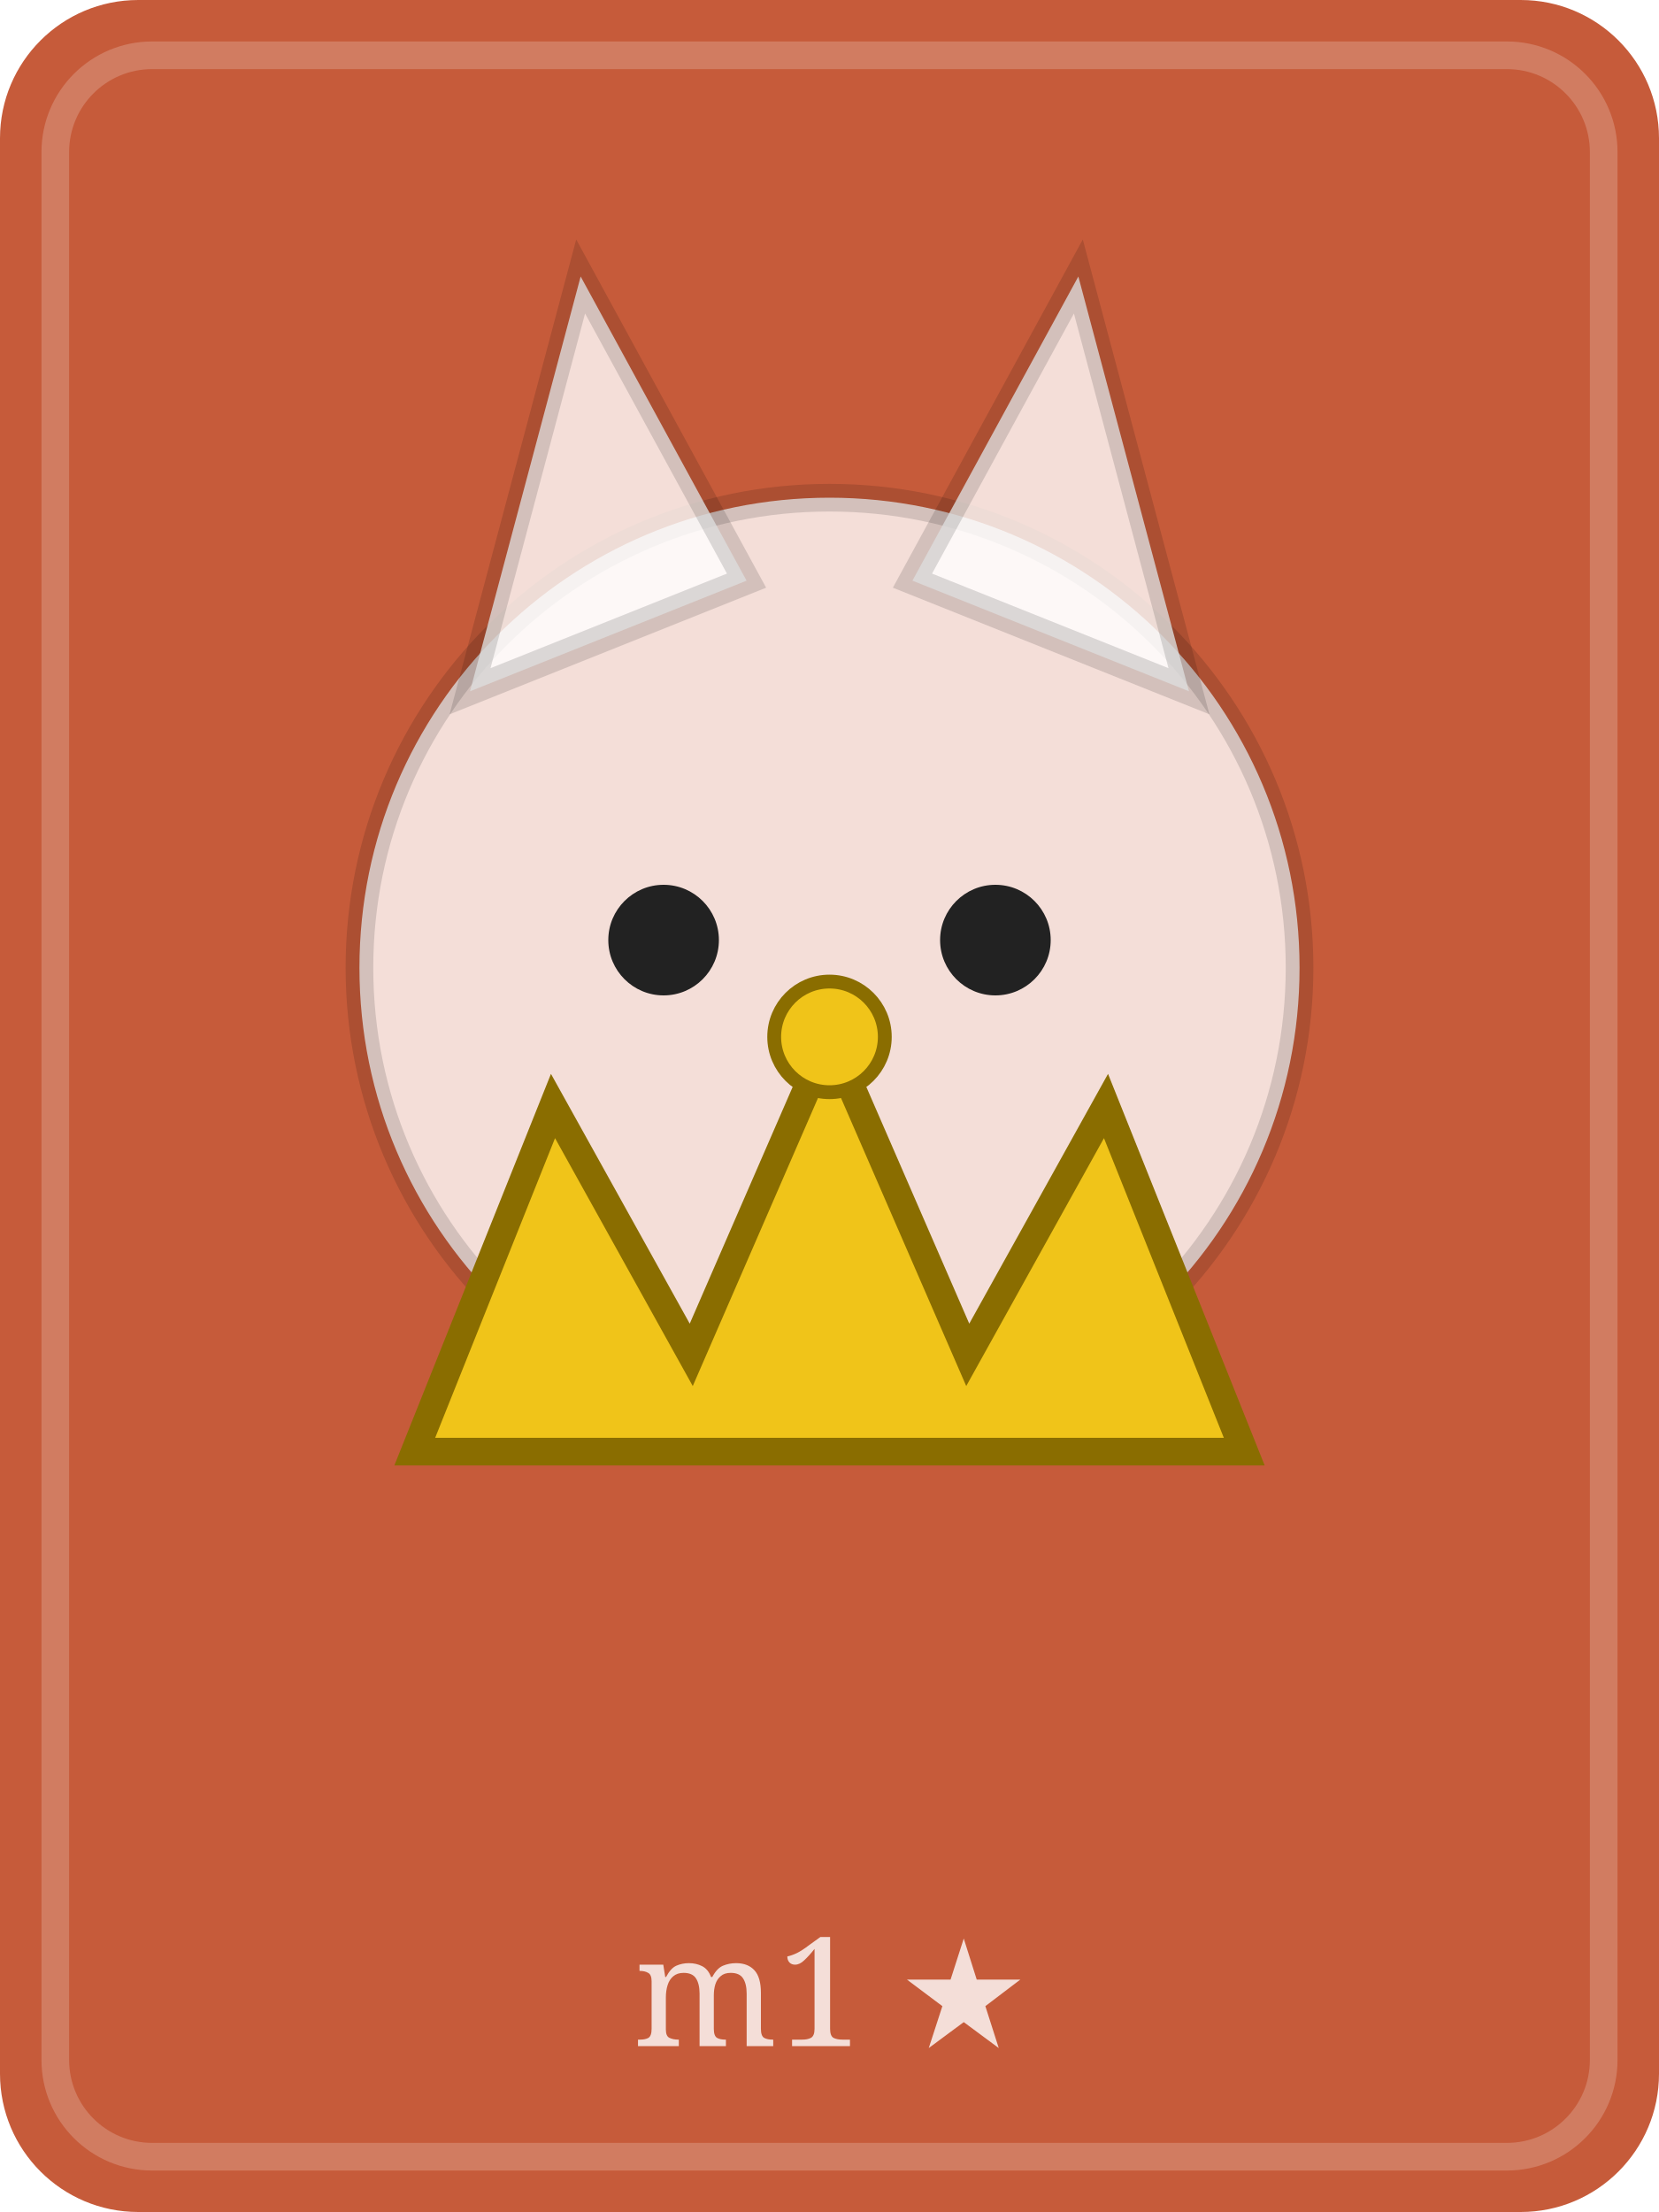
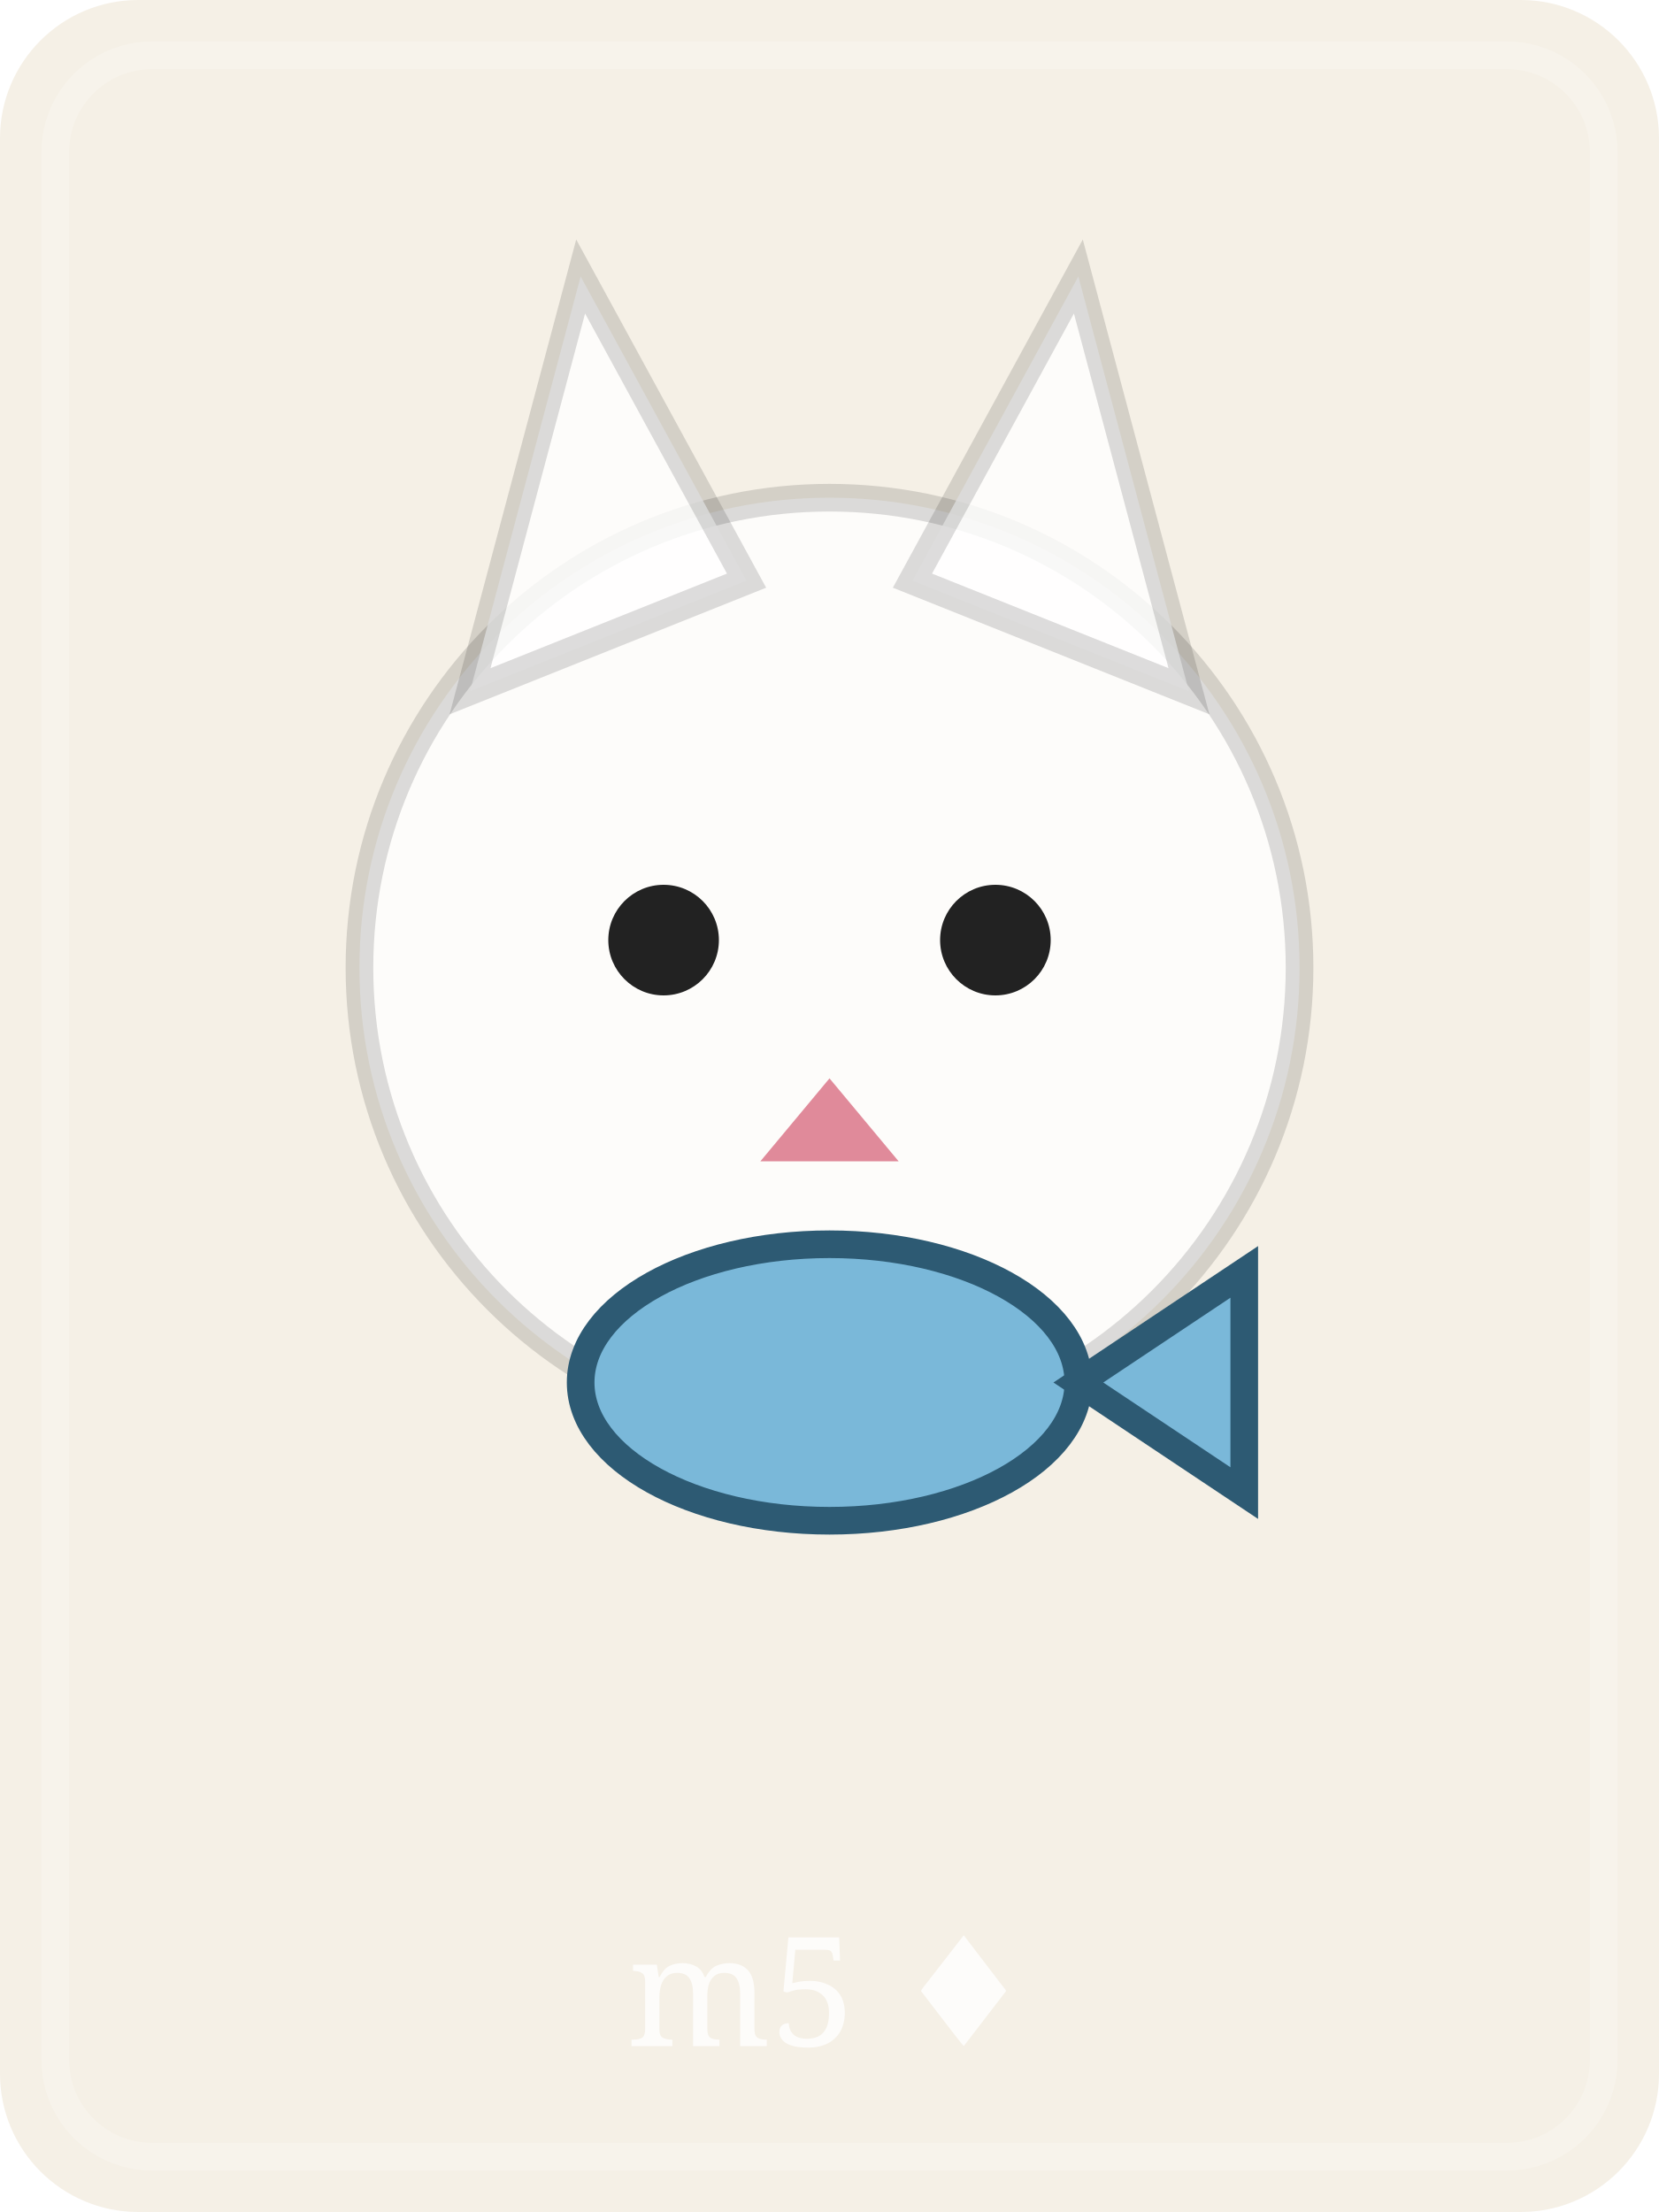
<svg xmlns="http://www.w3.org/2000/svg" viewBox="0 0 120 160">
-   <rect width="120" height="160" rx="10" fill="#c65b3a" />
+   <rect width="120" height="160" rx="10" fill="#f5f0e6" />
  <rect x="4" y="4" width="112" height="152" rx="7" fill="none" stroke="#ffffff33" stroke-width="2" />
  <circle cx="60" cy="70" r="34" fill="#ffffffcc" stroke="#00000022" stroke-width="2" />
  <polygon points="34,50 42,20 54,42" fill="#ffffffcc" stroke="#00000022" stroke-width="2" />
  <polygon points="86,50 78,20 66,42" fill="#ffffffcc" stroke="#00000022" stroke-width="2" />
  <circle cx="48" cy="68" r="4" fill="#222" />
  <circle cx="72" cy="68" r="4" fill="#222" />
  <polygon points="60,78 55,84 65,84" fill="#e08a9a" />
-   <polygon points="30,105 40,80 50,98 60,75 70,98 80,80 90,105" fill="#f0c419" stroke="#8a6d00" stroke-width="2" />
-   <circle cx="60" cy="75" r="4" fill="#f0c419" stroke="#8a6d00" stroke-width="1" />
-   <text x="60" y="148" font-family="Georgia,serif" font-size="11" fill="#ffffffcc" text-anchor="middle">m1 ★</text>
+   <ellipse cx="60" cy="100" rx="18" ry="10" fill="#7ab8d9" stroke="#2d5a73" stroke-width="2" />
+   <polygon points="78,100 90,92 90,108" fill="#7ab8d9" stroke="#2d5a73" stroke-width="2" />
+   <text x="60" y="148" font-family="Georgia,serif" font-size="11" fill="#ffffffcc" text-anchor="middle">m5 ♦</text>
</svg>
